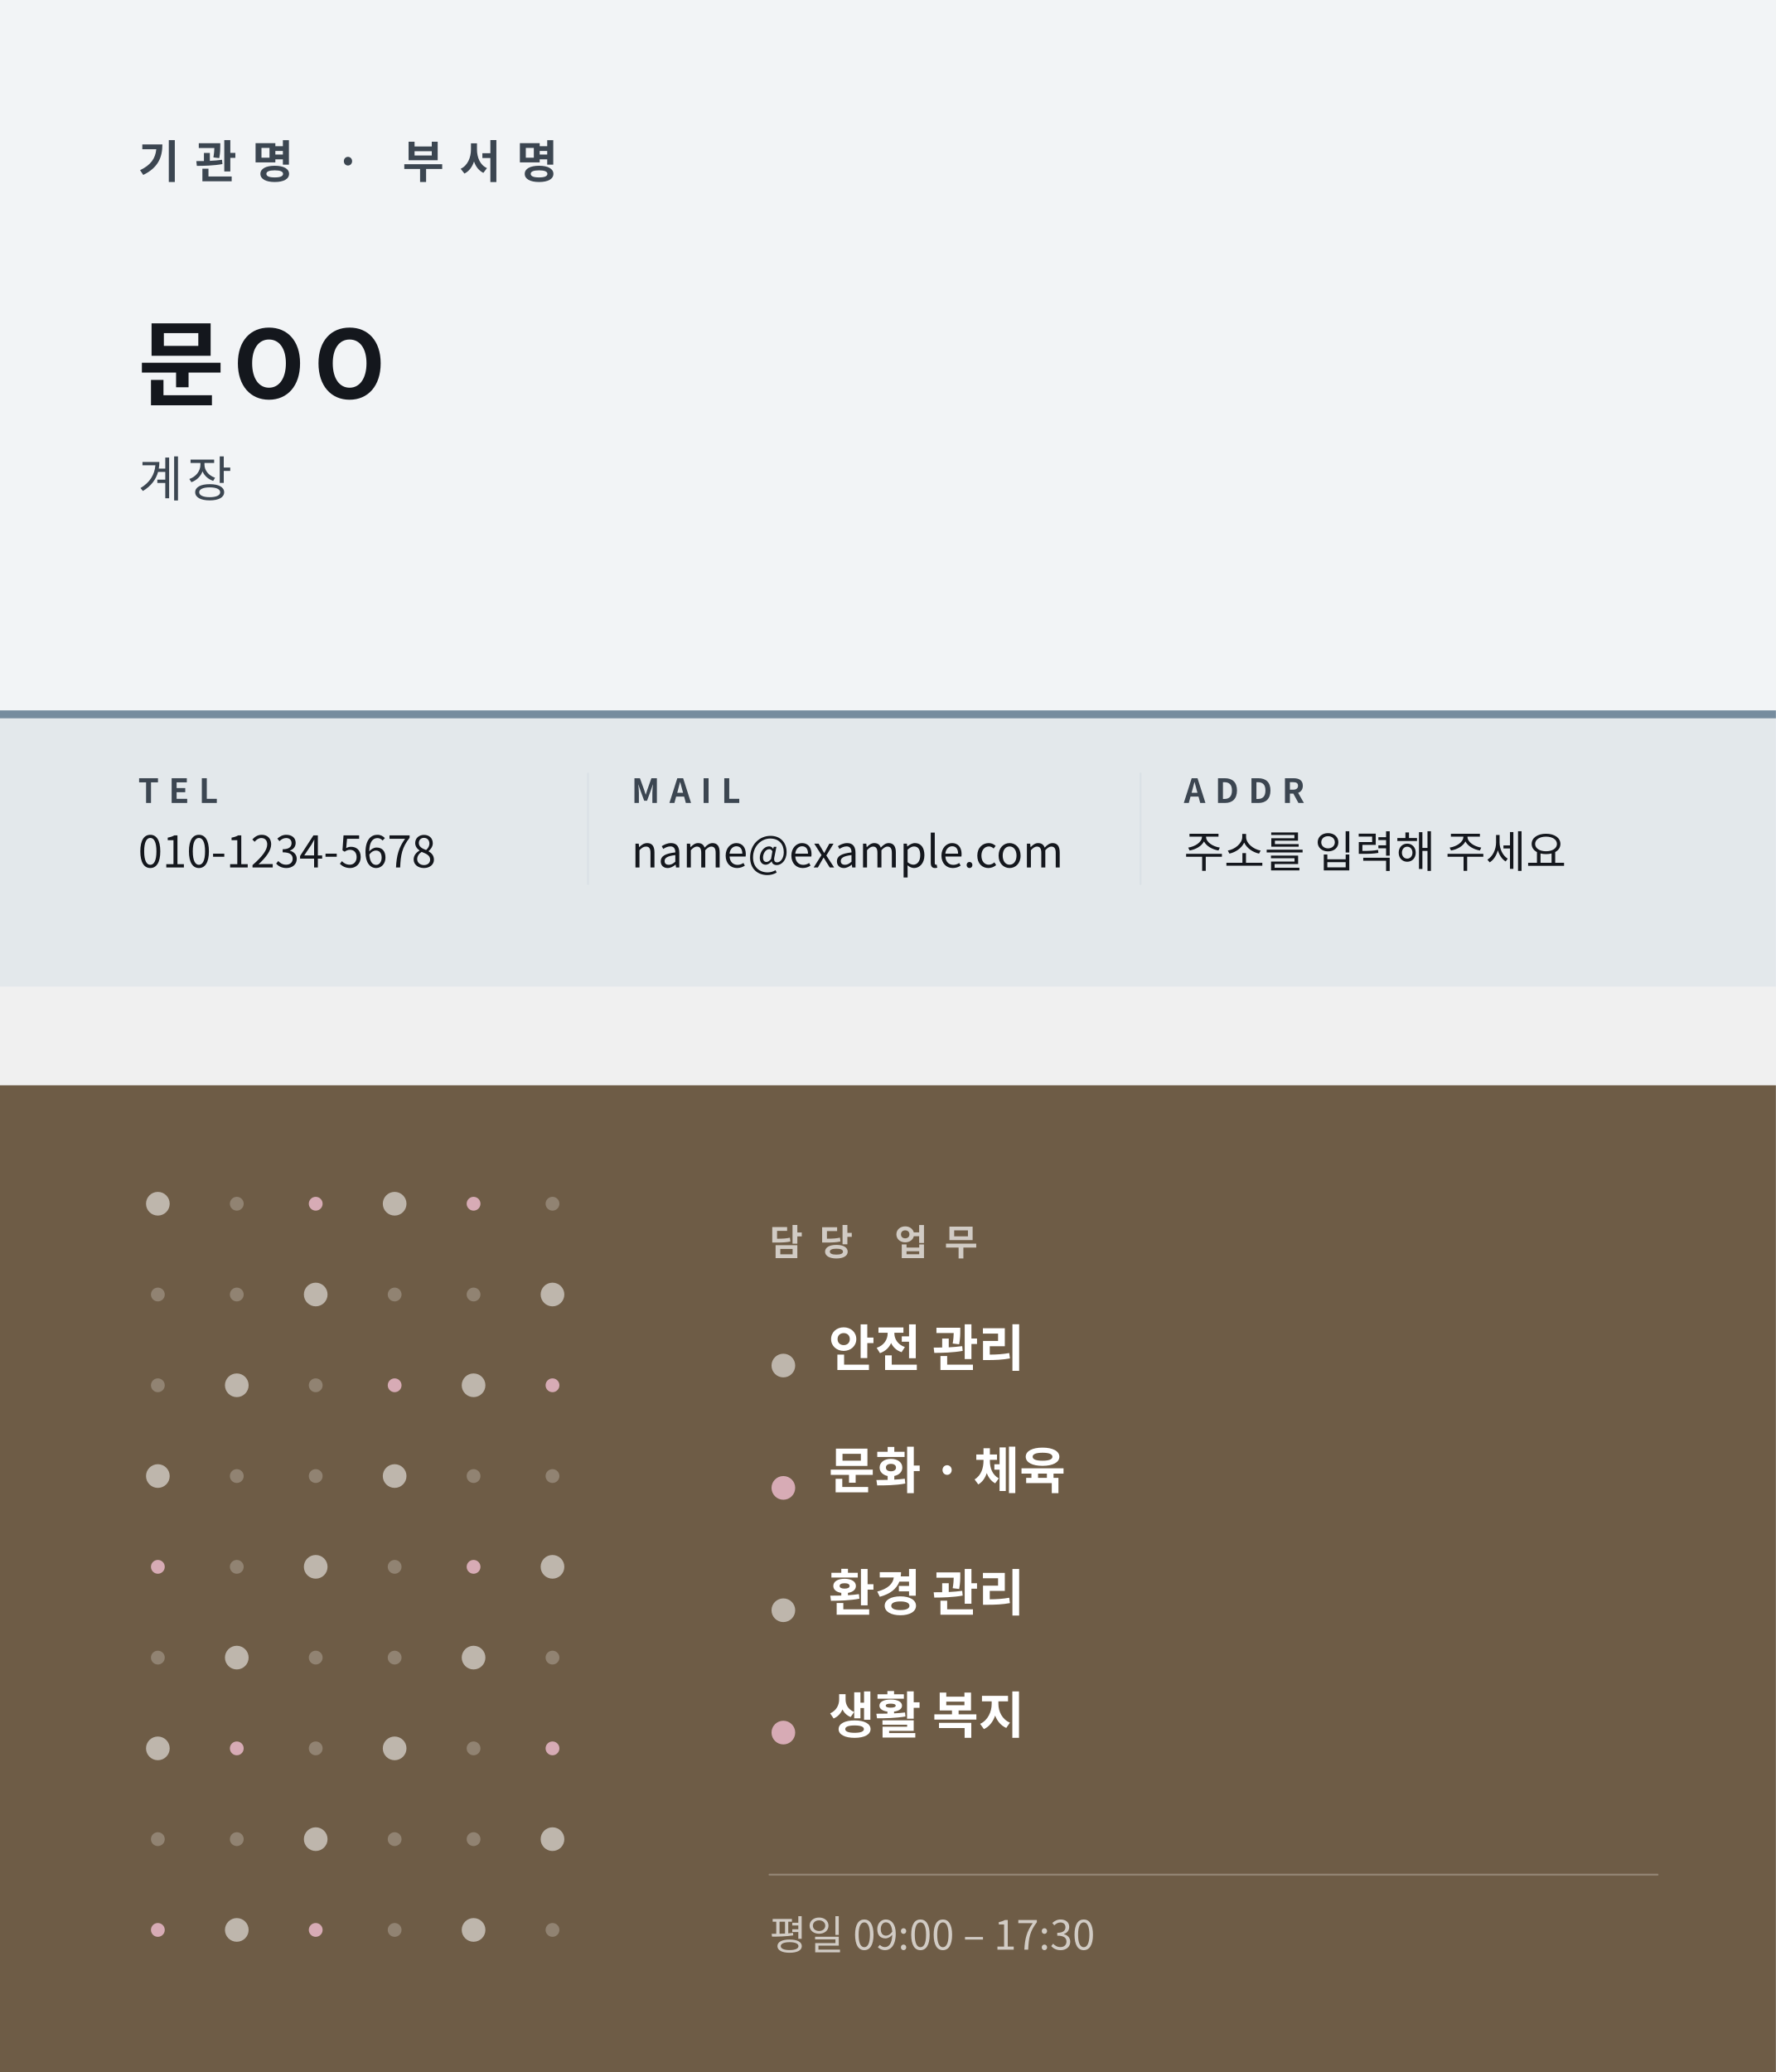
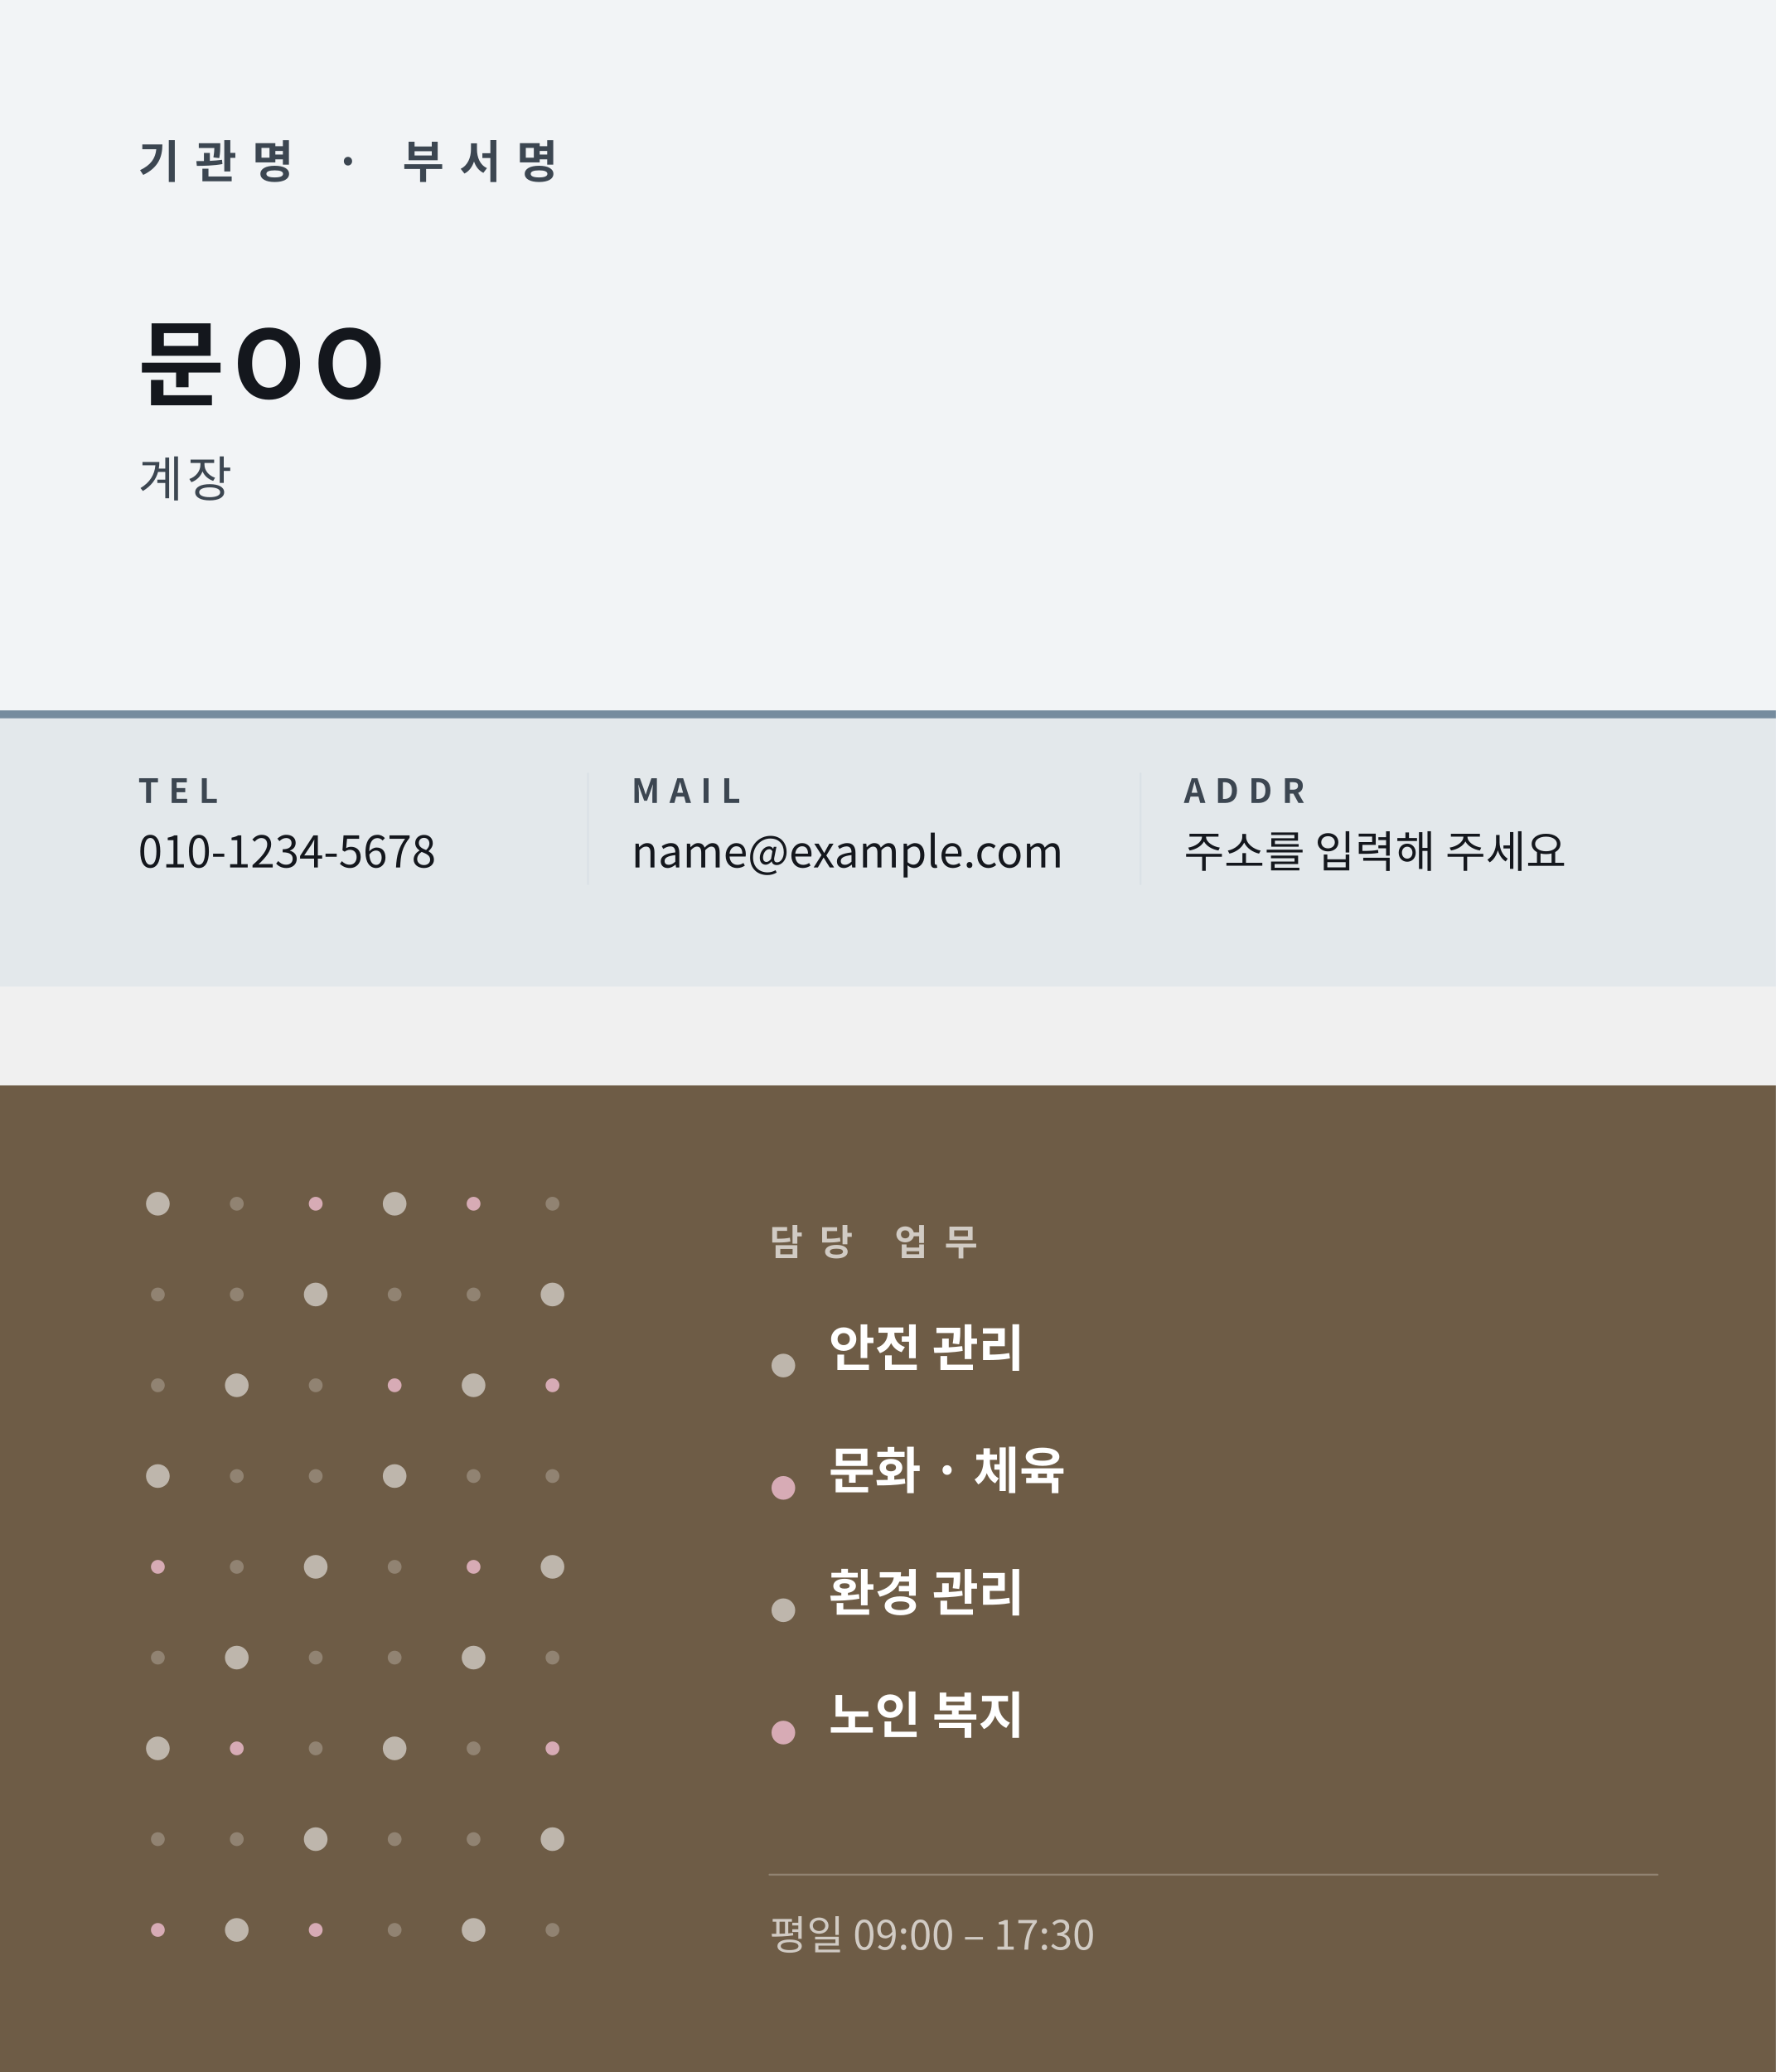
<svg xmlns="http://www.w3.org/2000/svg" width="90mm" height="105mm" viewBox="0 0 900 1050">
  <g id="front">
    <rect width="900" height="500" fill="#F2F4F6" />
    <rect x="0" y="360" width="900" height="140" fill="#E3E8EB" />
    <rect x="0" y="360" width="900" height="4" fill="#768C9E" />
    <text font-family="Pretendard,'Noto Sans KR','Noto Sans CJK KR','Malgun Gothic','Apple SD Gothic Neo',sans-serif" font-size="22.9" font-weight="700" fill="#3C4651" text-anchor="start" letter-spacing="7.8">
      <tspan x="70" y="90.2">기관명 · 부서명</tspan>
    </text>
    <text font-family="Pretendard,'Noto Sans KR','Noto Sans CJK KR','Malgun Gothic','Apple SD Gothic Neo',sans-serif" font-size="47.6" font-weight="700" fill="#14171D" text-anchor="start" letter-spacing="4.2">
      <tspan x="70" y="201.9">문OO</tspan>
    </text>
    <text font-family="Pretendard,'Noto Sans KR','Noto Sans CJK KR','Malgun Gothic','Apple SD Gothic Neo',sans-serif" font-size="24.7" font-weight="400" fill="#3C4651" text-anchor="start" letter-spacing="2.1">
      <tspan x="70" y="251.7">계장</tspan>
    </text>
    <text font-family="Pretendard,'Noto Sans KR','Noto Sans CJK KR','Malgun Gothic','Apple SD Gothic Neo',sans-serif" font-size="16.9" font-weight="700" fill="#3C4651" text-anchor="start" letter-spacing="4.9">
      <tspan x="70" y="406.9">TEL</tspan>
    </text>
    <text font-family="Pretendard,'Noto Sans KR','Noto Sans CJK KR','Malgun Gothic','Apple SD Gothic Neo',sans-serif" font-size="22.2" font-weight="400" fill="#14171D" text-anchor="start">
      <tspan x="70" y="439.6">010-1234-5678</tspan>
    </text>
    <line x1="298" y1="392" x2="298" y2="448" stroke="#DAE1E6" stroke-width="1" stroke-linecap="round" />
    <text font-family="Pretendard,'Noto Sans KR','Noto Sans CJK KR','Malgun Gothic','Apple SD Gothic Neo',sans-serif" font-size="16.9" font-weight="700" fill="#3C4651" text-anchor="start" letter-spacing="4.9">
      <tspan x="320" y="406.9">MAIL</tspan>
    </text>
    <text font-family="Pretendard,'Noto Sans KR','Noto Sans CJK KR','Malgun Gothic','Apple SD Gothic Neo',sans-serif" font-size="22.2" font-weight="400" fill="#14171D" text-anchor="start">
      <tspan x="320" y="439.6">name@example.com</tspan>
    </text>
    <line x1="578" y1="392" x2="578" y2="448" stroke="#DAE1E6" stroke-width="1" stroke-linecap="round" />
    <text font-family="Pretendard,'Noto Sans KR','Noto Sans CJK KR','Malgun Gothic','Apple SD Gothic Neo',sans-serif" font-size="16.9" font-weight="700" fill="#3C4651" text-anchor="start" letter-spacing="4.9">
      <tspan x="600" y="406.9">ADDR</tspan>
    </text>
    <text font-family="Pretendard,'Noto Sans KR','Noto Sans CJK KR','Malgun Gothic','Apple SD Gothic Neo',sans-serif" font-size="22.2" font-weight="400" fill="#14171D" text-anchor="start">
      <tspan x="600" y="439.6">주소를 입력해 주세요</tspan>
    </text>
  </g>
  <g id="back" transform="translate(0 550)">
    <rect width="900" height="500" fill="#6E5C46" />
    <ellipse cx="80" cy="60" rx="6" ry="6" fill="#BEB6AC" />
    <ellipse cx="80" cy="106" rx="3.5" ry="3.5" fill="#918372" />
    <ellipse cx="80" cy="152" rx="3.5" ry="3.5" fill="#918372" />
    <ellipse cx="80" cy="198" rx="6" ry="6" fill="#BEB6AC" />
    <ellipse cx="80" cy="244" rx="3.5" ry="3.5" fill="#D7ABB5" />
    <ellipse cx="80" cy="290" rx="3.5" ry="3.5" fill="#918372" />
    <ellipse cx="80" cy="336" rx="6" ry="6" fill="#BEB6AC" />
    <ellipse cx="80" cy="382" rx="3.5" ry="3.5" fill="#918372" />
    <ellipse cx="80" cy="428" rx="3.5" ry="3.5" fill="#D7ABB5" />
    <ellipse cx="120" cy="60" rx="3.5" ry="3.5" fill="#918372" />
    <ellipse cx="120" cy="106" rx="3.5" ry="3.5" fill="#918372" />
    <ellipse cx="120" cy="152" rx="6" ry="6" fill="#BEB6AC" />
    <ellipse cx="120" cy="198" rx="3.5" ry="3.5" fill="#918372" />
    <ellipse cx="120" cy="244" rx="3.5" ry="3.5" fill="#918372" />
    <ellipse cx="120" cy="290" rx="6" ry="6" fill="#BEB6AC" />
    <ellipse cx="120" cy="336" rx="3.5" ry="3.5" fill="#D7ABB5" />
    <ellipse cx="120" cy="382" rx="3.5" ry="3.5" fill="#918372" />
    <ellipse cx="120" cy="428" rx="6" ry="6" fill="#BEB6AC" />
    <ellipse cx="160" cy="60" rx="3.5" ry="3.5" fill="#D7ABB5" />
    <ellipse cx="160" cy="106" rx="6" ry="6" fill="#BEB6AC" />
    <ellipse cx="160" cy="152" rx="3.5" ry="3.5" fill="#918372" />
    <ellipse cx="160" cy="198" rx="3.5" ry="3.5" fill="#918372" />
    <ellipse cx="160" cy="244" rx="6" ry="6" fill="#BEB6AC" />
    <ellipse cx="160" cy="290" rx="3.5" ry="3.5" fill="#918372" />
    <ellipse cx="160" cy="336" rx="3.5" ry="3.5" fill="#918372" />
    <ellipse cx="160" cy="382" rx="6" ry="6" fill="#BEB6AC" />
    <ellipse cx="160" cy="428" rx="3.5" ry="3.5" fill="#D7ABB5" />
    <ellipse cx="200" cy="60" rx="6" ry="6" fill="#BEB6AC" />
    <ellipse cx="200" cy="106" rx="3.5" ry="3.5" fill="#918372" />
    <ellipse cx="200" cy="152" rx="3.5" ry="3.5" fill="#D7ABB5" />
    <ellipse cx="200" cy="198" rx="6" ry="6" fill="#BEB6AC" />
    <ellipse cx="200" cy="244" rx="3.5" ry="3.5" fill="#918372" />
    <ellipse cx="200" cy="290" rx="3.5" ry="3.5" fill="#918372" />
    <ellipse cx="200" cy="336" rx="6" ry="6" fill="#BEB6AC" />
    <ellipse cx="200" cy="382" rx="3.5" ry="3.5" fill="#918372" />
    <ellipse cx="200" cy="428" rx="3.5" ry="3.5" fill="#918372" />
    <ellipse cx="240" cy="60" rx="3.5" ry="3.5" fill="#D7ABB5" />
    <ellipse cx="240" cy="106" rx="3.5" ry="3.5" fill="#918372" />
    <ellipse cx="240" cy="152" rx="6" ry="6" fill="#BEB6AC" />
    <ellipse cx="240" cy="198" rx="3.5" ry="3.5" fill="#918372" />
    <ellipse cx="240" cy="244" rx="3.5" ry="3.5" fill="#D7ABB5" />
    <ellipse cx="240" cy="290" rx="6" ry="6" fill="#BEB6AC" />
    <ellipse cx="240" cy="336" rx="3.5" ry="3.5" fill="#918372" />
    <ellipse cx="240" cy="382" rx="3.5" ry="3.5" fill="#918372" />
    <ellipse cx="240" cy="428" rx="6" ry="6" fill="#BEB6AC" />
    <ellipse cx="280" cy="60" rx="3.5" ry="3.5" fill="#918372" />
    <ellipse cx="280" cy="106" rx="6" ry="6" fill="#BEB6AC" />
    <ellipse cx="280" cy="152" rx="3.5" ry="3.5" fill="#D7ABB5" />
    <ellipse cx="280" cy="198" rx="3.5" ry="3.5" fill="#918372" />
    <ellipse cx="280" cy="244" rx="6" ry="6" fill="#BEB6AC" />
    <ellipse cx="280" cy="290" rx="3.5" ry="3.5" fill="#918372" />
    <ellipse cx="280" cy="336" rx="3.5" ry="3.5" fill="#D7ABB5" />
    <ellipse cx="280" cy="382" rx="6" ry="6" fill="#BEB6AC" />
    <ellipse cx="280" cy="428" rx="3.5" ry="3.5" fill="#918372" />
    <text font-family="Pretendard,'Noto Sans KR','Noto Sans CJK KR','Malgun Gothic','Apple SD Gothic Neo',sans-serif" font-size="18.3" font-weight="700" fill="#D1CBC4" text-anchor="start" letter-spacing="8.5">
      <tspan x="390" y="86.1">담당 업무</tspan>
    </text>
    <ellipse cx="397" cy="142" rx="6" ry="6" fill="#BEB6AC" />
    <text font-family="Pretendard,'Noto Sans KR','Noto Sans CJK KR','Malgun Gothic','Apple SD Gothic Neo',sans-serif" font-size="25.4" font-weight="700" fill="#FFFFFF" text-anchor="start">
      <tspan x="420" y="142.4">안전 관리</tspan>
    </text>
    <ellipse cx="397" cy="204" rx="6" ry="6" fill="#D7ABB5" />
    <text font-family="Pretendard,'Noto Sans KR','Noto Sans CJK KR','Malgun Gothic','Apple SD Gothic Neo',sans-serif" font-size="25.4" font-weight="700" fill="#FFFFFF" text-anchor="start">
      <tspan x="420" y="204.4">문화 · 체육</tspan>
    </text>
    <ellipse cx="397" cy="266" rx="6" ry="6" fill="#BEB6AC" />
    <text font-family="Pretendard,'Noto Sans KR','Noto Sans CJK KR','Malgun Gothic','Apple SD Gothic Neo',sans-serif" font-size="25.4" font-weight="700" fill="#FFFFFF" text-anchor="start">
      <tspan x="420" y="266.4">환경 관리</tspan>
    </text>
    <ellipse cx="397" cy="328" rx="6" ry="6" fill="#D7ABB5" />
    <text font-family="Pretendard,'Noto Sans KR','Noto Sans CJK KR','Malgun Gothic','Apple SD Gothic Neo',sans-serif" font-size="25.4" font-weight="700" fill="#FFFFFF" text-anchor="start">
-       <tspan x="420" y="328.4">생활 복지</tspan>
+       <tspan x="420" y="328.4">노인 복지</tspan>
    </text>
    <line x1="390" y1="400" x2="840" y2="400" stroke="#918372" stroke-width="1" stroke-linecap="round" />
    <text font-family="Pretendard,'Noto Sans KR','Noto Sans CJK KR','Malgun Gothic','Apple SD Gothic Neo',sans-serif" font-size="20.5" font-weight="400" fill="#D1CBC4" text-anchor="start">
      <tspan x="390" y="438">평일 09:00 – 17:30</tspan>
    </text>
  </g>
</svg>
